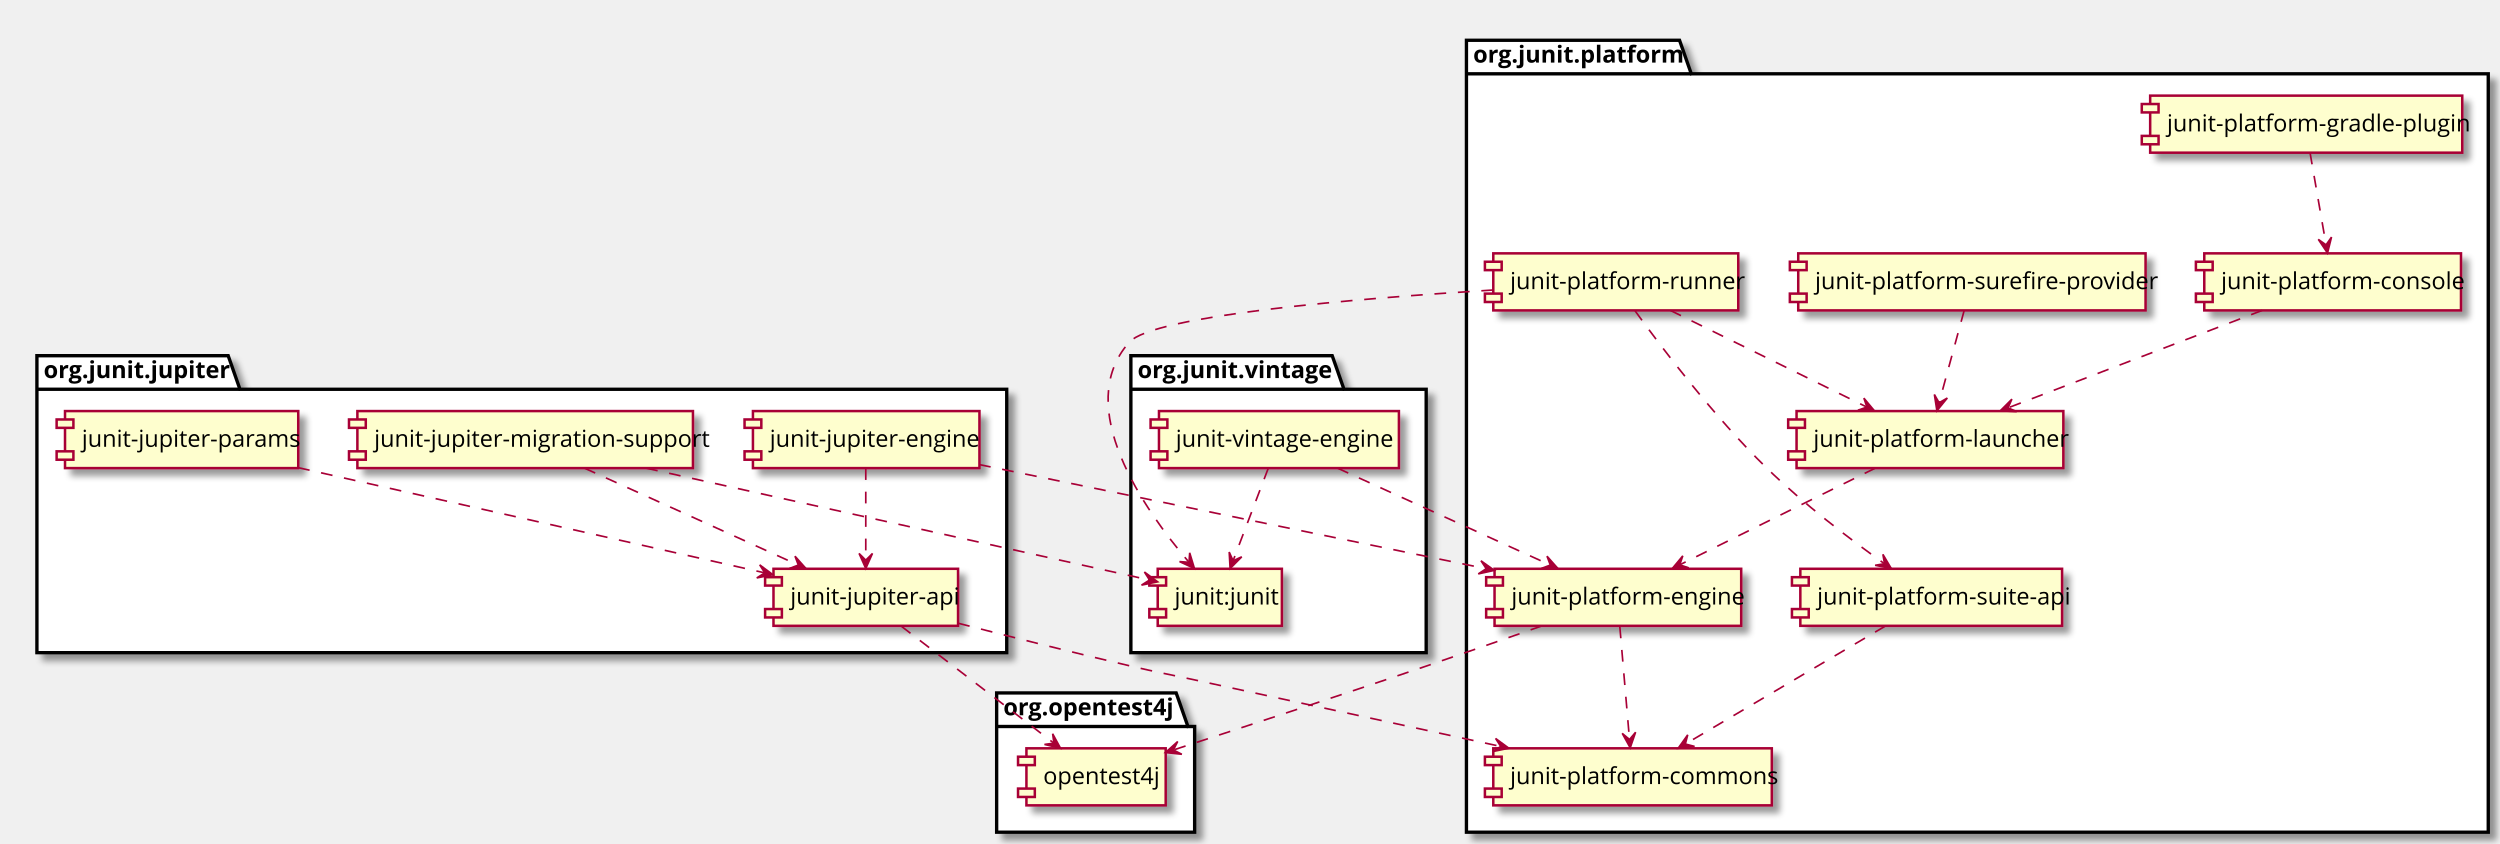
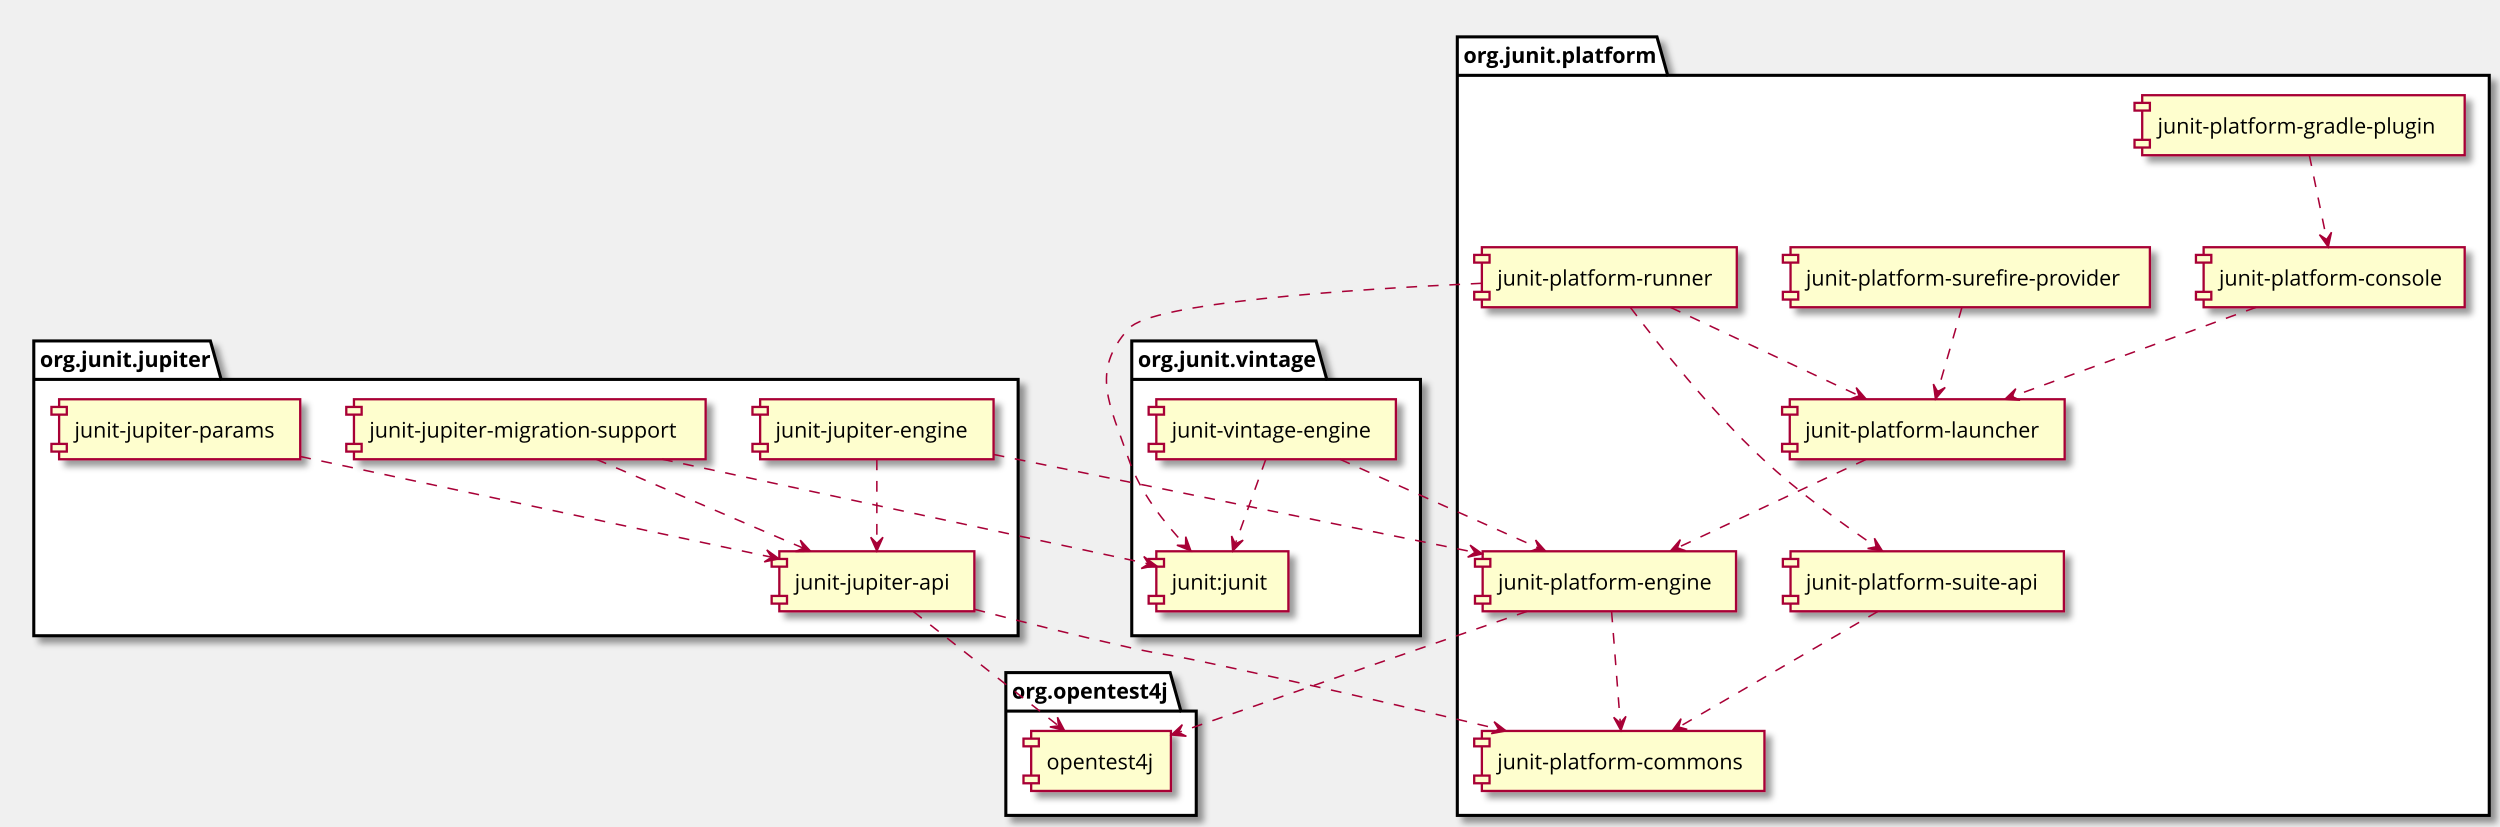
- <svg xmlns="http://www.w3.org/2000/svg" contentScriptType="application/ecmascript" contentStyleType="text/css" height="503px" preserveAspectRatio="none" style="width:1490px;height:503px;" version="1.1" viewBox="0 0 1490 503" width="1490px" zoomAndPan="magnify">
+ <svg xmlns="http://www.w3.org/2000/svg" contentScriptType="application/ecmascript" contentStyleType="text/css" height="538px" preserveAspectRatio="none" style="width:1628px;height:538px;" version="1.1" viewBox="0 0 1628 538" width="1628px" zoomAndPan="magnify">
  <defs>
-     <filter height="300%" id="f1khy1x" width="300%" x="-1" y="-1">
+     <filter height="300%" id="fbg31ui" width="300%" x="-1" y="-1">
      <feGaussianBlur result="blurOut" stdDeviation="2.0" />
      <feColorMatrix in="blurOut" result="blurOut2" type="matrix" values="0 0 0 0 0 0 0 0 0 0 0 0 0 0 0 0 0 0 .4 0" />
      <feOffset dx="4.0" dy="4.0" in="blurOut2" result="blurOut3" />
      <feBlend in="SourceGraphic" in2="blurOut3" mode="normal" />
    </filter>
  </defs>
  <g>
-     <polygon fill="#FFFFFF" filter="url(#f1khy1x)" points="22,212,136,212,143,231.992,600,231.992,600,389,22,389,22,212" style="stroke: #000000; stroke-width: 2.0;" />
-     <line style="stroke: #000000; stroke-width: 2.0;" x1="22" x2="143" y1="231.992" y2="231.992" />
-     <text fill="#000000" font-family="Open Sans" font-size="14" font-weight="bold" lengthAdjust="spacingAndGlyphs" textLength="108" x="26" y="225.313">org.junit.jupiter</text>
-     <polygon fill="#FFFFFF" filter="url(#f1khy1x)" points="674,212,794,212,801,231.992,850,231.992,850,389,674,389,674,212" style="stroke: #000000; stroke-width: 2.0;" />
-     <line style="stroke: #000000; stroke-width: 2.0;" x1="674" x2="801" y1="231.992" y2="231.992" />
-     <text fill="#000000" font-family="Open Sans" font-size="14" font-weight="bold" lengthAdjust="spacingAndGlyphs" textLength="114" x="678" y="225.313">org.junit.vintage</text>
-     <polygon fill="#FFFFFF" filter="url(#f1khy1x)" points="874,24,1001,24,1008,43.992,1483,43.992,1483,496,874,496,874,24" style="stroke: #000000; stroke-width: 2.0;" />
-     <line style="stroke: #000000; stroke-width: 2.0;" x1="874" x2="1008" y1="43.992" y2="43.992" />
-     <text fill="#000000" font-family="Open Sans" font-size="14" font-weight="bold" lengthAdjust="spacingAndGlyphs" textLength="121" x="878" y="37.313">org.junit.platform</text>
-     <polygon fill="#FFFFFF" filter="url(#f1khy1x)" points="594,413,701,413,708,432.992,712,432.992,712,496,594,496,594,413" style="stroke: #000000; stroke-width: 2.0;" />
-     <line style="stroke: #000000; stroke-width: 2.0;" x1="594" x2="708" y1="432.992" y2="432.992" />
-     <text fill="#000000" font-family="Open Sans" font-size="14" font-weight="bold" lengthAdjust="spacingAndGlyphs" textLength="101" x="598" y="426.313">org.opentest4j</text>
-     <rect fill="#FEFECE" filter="url(#f1khy1x)" height="33.992" style="stroke: #A80036; stroke-width: 1.5;" width="110" x="461" y="339" />
-     <rect fill="#FEFECE" height="5" style="stroke: #A80036; stroke-width: 1.5;" width="10" x="456" y="344" />
-     <rect fill="#FEFECE" height="5" style="stroke: #A80036; stroke-width: 1.5;" width="10" x="456" y="362.992" />
-     <text fill="#000000" font-family="Open Sans" font-size="14" lengthAdjust="spacingAndGlyphs" textLength="90" x="471" y="360.313">junit-jupiter-api</text>
-     <rect fill="#FEFECE" filter="url(#f1khy1x)" height="33.992" style="stroke: #A80036; stroke-width: 1.5;" width="135" x="448.75" y="245" />
-     <rect fill="#FEFECE" height="5" style="stroke: #A80036; stroke-width: 1.5;" width="10" x="443.75" y="250" />
-     <rect fill="#FEFECE" height="5" style="stroke: #A80036; stroke-width: 1.5;" width="10" x="443.75" y="268.992" />
-     <text fill="#000000" font-family="Open Sans" font-size="14" lengthAdjust="spacingAndGlyphs" textLength="115" x="458.75" y="266.313">junit-jupiter-engine</text>
-     <rect fill="#FEFECE" filter="url(#f1khy1x)" height="33.992" style="stroke: #A80036; stroke-width: 1.5;" width="139" x="38.75" y="245" />
-     <rect fill="#FEFECE" height="5" style="stroke: #A80036; stroke-width: 1.5;" width="10" x="33.75" y="250" />
-     <rect fill="#FEFECE" height="5" style="stroke: #A80036; stroke-width: 1.5;" width="10" x="33.75" y="268.992" />
-     <text fill="#000000" font-family="Open Sans" font-size="14" lengthAdjust="spacingAndGlyphs" textLength="119" x="48.75" y="266.313">junit-jupiter-params</text>
-     <rect fill="#FEFECE" filter="url(#f1khy1x)" height="33.992" style="stroke: #A80036; stroke-width: 1.5;" width="200" x="213" y="245" />
-     <rect fill="#FEFECE" height="5" style="stroke: #A80036; stroke-width: 1.5;" width="10" x="208" y="250" />
-     <rect fill="#FEFECE" height="5" style="stroke: #A80036; stroke-width: 1.5;" width="10" x="208" y="268.992" />
-     <text fill="#000000" font-family="Open Sans" font-size="14" lengthAdjust="spacingAndGlyphs" textLength="180" x="223" y="266.313">junit-jupiter-migration-support</text>
-     <rect fill="#FEFECE" filter="url(#f1khy1x)" height="33.992" style="stroke: #A80036; stroke-width: 1.5;" width="143" x="690.75" y="245" />
-     <rect fill="#FEFECE" height="5" style="stroke: #A80036; stroke-width: 1.5;" width="10" x="685.75" y="250" />
-     <rect fill="#FEFECE" height="5" style="stroke: #A80036; stroke-width: 1.5;" width="10" x="685.75" y="268.992" />
-     <text fill="#000000" font-family="Open Sans" font-size="14" lengthAdjust="spacingAndGlyphs" textLength="123" x="700.75" y="266.313">junit-vintage-engine</text>
-     <rect fill="#FEFECE" filter="url(#f1khy1x)" height="33.992" style="stroke: #A80036; stroke-width: 1.5;" width="74" x="690" y="339" />
-     <rect fill="#FEFECE" height="5" style="stroke: #A80036; stroke-width: 1.5;" width="10" x="685" y="344" />
-     <rect fill="#FEFECE" height="5" style="stroke: #A80036; stroke-width: 1.5;" width="10" x="685" y="362.992" />
-     <text fill="#000000" font-family="Open Sans" font-size="14" lengthAdjust="spacingAndGlyphs" textLength="54" x="700" y="360.313">junit:junit</text>
-     <rect fill="#FEFECE" filter="url(#f1khy1x)" height="33.992" style="stroke: #A80036; stroke-width: 1.5;" width="166" x="890" y="446" />
-     <rect fill="#FEFECE" height="5" style="stroke: #A80036; stroke-width: 1.5;" width="10" x="885" y="451" />
-     <rect fill="#FEFECE" height="5" style="stroke: #A80036; stroke-width: 1.5;" width="10" x="885" y="469.992" />
-     <text fill="#000000" font-family="Open Sans" font-size="14" lengthAdjust="spacingAndGlyphs" textLength="146" x="900" y="467.313">junit-platform-commons</text>
-     <rect fill="#FEFECE" filter="url(#f1khy1x)" height="33.992" style="stroke: #A80036; stroke-width: 1.5;" width="153" x="1313.75" y="151" />
-     <rect fill="#FEFECE" height="5" style="stroke: #A80036; stroke-width: 1.5;" width="10" x="1308.75" y="156" />
-     <rect fill="#FEFECE" height="5" style="stroke: #A80036; stroke-width: 1.5;" width="10" x="1308.75" y="174.992" />
-     <text fill="#000000" font-family="Open Sans" font-size="14" lengthAdjust="spacingAndGlyphs" textLength="133" x="1323.75" y="172.313">junit-platform-console</text>
-     <rect fill="#FEFECE" filter="url(#f1khy1x)" height="33.992" style="stroke: #A80036; stroke-width: 1.5;" width="147" x="890.75" y="339" />
-     <rect fill="#FEFECE" height="5" style="stroke: #A80036; stroke-width: 1.5;" width="10" x="885.75" y="344" />
-     <rect fill="#FEFECE" height="5" style="stroke: #A80036; stroke-width: 1.5;" width="10" x="885.75" y="362.992" />
-     <text fill="#000000" font-family="Open Sans" font-size="14" lengthAdjust="spacingAndGlyphs" textLength="127" x="900.75" y="360.313">junit-platform-engine</text>
-     <rect fill="#FEFECE" filter="url(#f1khy1x)" height="33.992" style="stroke: #A80036; stroke-width: 1.5;" width="186" x="1281.5" y="57" />
-     <rect fill="#FEFECE" height="5" style="stroke: #A80036; stroke-width: 1.5;" width="10" x="1276.5" y="62" />
-     <rect fill="#FEFECE" height="5" style="stroke: #A80036; stroke-width: 1.5;" width="10" x="1276.5" y="80.992" />
-     <text fill="#000000" font-family="Open Sans" font-size="14" lengthAdjust="spacingAndGlyphs" textLength="166" x="1291.5" y="78.313">junit-platform-gradle-plugin</text>
-     <rect fill="#FEFECE" filter="url(#f1khy1x)" height="33.992" style="stroke: #A80036; stroke-width: 1.5;" width="159" x="1070.75" y="245" />
-     <rect fill="#FEFECE" height="5" style="stroke: #A80036; stroke-width: 1.5;" width="10" x="1065.75" y="250" />
-     <rect fill="#FEFECE" height="5" style="stroke: #A80036; stroke-width: 1.5;" width="10" x="1065.75" y="268.992" />
-     <text fill="#000000" font-family="Open Sans" font-size="14" lengthAdjust="spacingAndGlyphs" textLength="139" x="1080.75" y="266.313">junit-platform-launcher</text>
-     <rect fill="#FEFECE" filter="url(#f1khy1x)" height="33.992" style="stroke: #A80036; stroke-width: 1.5;" width="146" x="890" y="151" />
-     <rect fill="#FEFECE" height="5" style="stroke: #A80036; stroke-width: 1.5;" width="10" x="885" y="156" />
-     <rect fill="#FEFECE" height="5" style="stroke: #A80036; stroke-width: 1.5;" width="10" x="885" y="174.992" />
-     <text fill="#000000" font-family="Open Sans" font-size="14" lengthAdjust="spacingAndGlyphs" textLength="126" x="900" y="172.313">junit-platform-runner</text>
-     <rect fill="#FEFECE" filter="url(#f1khy1x)" height="33.992" style="stroke: #A80036; stroke-width: 1.5;" width="156" x="1073" y="339" />
-     <rect fill="#FEFECE" height="5" style="stroke: #A80036; stroke-width: 1.5;" width="10" x="1068" y="344" />
-     <rect fill="#FEFECE" height="5" style="stroke: #A80036; stroke-width: 1.5;" width="10" x="1068" y="362.992" />
-     <text fill="#000000" font-family="Open Sans" font-size="14" lengthAdjust="spacingAndGlyphs" textLength="136" x="1083" y="360.313">junit-platform-suite-api</text>
-     <rect fill="#FEFECE" filter="url(#f1khy1x)" height="33.992" style="stroke: #A80036; stroke-width: 1.5;" width="207" x="1071.75" y="151" />
-     <rect fill="#FEFECE" height="5" style="stroke: #A80036; stroke-width: 1.5;" width="10" x="1066.75" y="156" />
-     <rect fill="#FEFECE" height="5" style="stroke: #A80036; stroke-width: 1.5;" width="10" x="1066.75" y="174.992" />
-     <text fill="#000000" font-family="Open Sans" font-size="14" lengthAdjust="spacingAndGlyphs" textLength="187" x="1081.75" y="172.313">junit-platform-surefire-provider</text>
-     <rect fill="#FEFECE" filter="url(#f1khy1x)" height="33.992" style="stroke: #A80036; stroke-width: 1.5;" width="83" x="611.75" y="446" />
-     <rect fill="#FEFECE" height="5" style="stroke: #A80036; stroke-width: 1.5;" width="10" x="606.75" y="451" />
-     <rect fill="#FEFECE" height="5" style="stroke: #A80036; stroke-width: 1.5;" width="10" x="606.75" y="469.992" />
-     <text fill="#000000" font-family="Open Sans" font-size="14" lengthAdjust="spacingAndGlyphs" textLength="63" x="621.75" y="467.313">opentest4j</text>
-     <path d="M537.106,373.176 C561.615,391.96 602,422.913 628.043,442.872 " fill="none" style="stroke: #A80036; stroke-width: 1.0; stroke-dasharray: 7.0,7.0;" />
-     <polygon fill="#A80036" points="632.095,445.978,627.385,437.328,628.126,442.936,622.518,443.678,632.095,445.978" style="stroke: #A80036; stroke-width: 1.0;" />
-     <path d="M571.091,371.451 C601.396,379.273 639.703,388.953 674,397 C690.38,400.843 694.558,401.434 711,405 C772.589,418.358 842.31,433.529 894.338,444.859 " fill="none" style="stroke: #A80036; stroke-width: 1.0; stroke-dasharray: 7.0,7.0;" />
-     <polygon fill="#A80036" points="899.317,445.943,891.375,440.119,894.432,444.879,889.672,447.936,899.317,445.943" style="stroke: #A80036; stroke-width: 1.0;" />
-     <path d="M583.555,276.873 C664.562,293.508 800.09,321.34 885.623,338.905 " fill="none" style="stroke: #A80036; stroke-width: 1.0; stroke-dasharray: 7.0,7.0;" />
-     <polygon fill="#A80036" points="890.674,339.942,882.663,334.213,885.776,338.936,881.053,342.05,890.674,339.942" style="stroke: #A80036; stroke-width: 1.0;" />
-     <path d="M516,279.025 C516,294.104 516,316.793 516,333.451 " fill="none" style="stroke: #A80036; stroke-width: 1.0; stroke-dasharray: 7.0,7.0;" />
-     <polygon fill="#A80036" points="516,338.85,520,329.85,516,333.85,512,329.85,516,338.85" style="stroke: #A80036; stroke-width: 1.0;" />
-     <path d="M177.674,278.711 C255.799,296.327 381.24,324.613 455.437,341.344 " fill="none" style="stroke: #A80036; stroke-width: 1.0; stroke-dasharray: 7.0,7.0;" />
-     <polygon fill="#A80036" points="460.689,342.528,452.79,336.646,455.812,341.428,451.029,344.45,460.689,342.528" style="stroke: #A80036; stroke-width: 1.0;" />
-     <path d="M348.36,279.025 C383.801,295.087 438.297,319.785 475.466,336.63 " fill="none" style="stroke: #A80036; stroke-width: 1.0; stroke-dasharray: 7.0,7.0;" />
-     <polygon fill="#A80036" points="480.364,338.85,473.816,331.493,475.809,336.787,470.515,338.78,480.364,338.85" style="stroke: #A80036; stroke-width: 1.0;" />
-     <path d="M385.113,279.025 C471.875,298.306 614.635,330.03 685.05,345.678 " fill="none" style="stroke: #A80036; stroke-width: 1.0; stroke-dasharray: 7.0,7.0;" />
-     <polygon fill="#A80036" points="689.993,346.776,682.076,340.917,685.112,345.69,680.339,348.727,689.993,346.776" style="stroke: #A80036; stroke-width: 1.0;" />
-     <path d="M1348.2,185.025 C1305.95,201.218 1240.81,226.189 1196.85,243.041 " fill="none" style="stroke: #A80036; stroke-width: 1.0; stroke-dasharray: 7.0,7.0;" />
-     <polygon fill="#A80036" points="1192.13,244.85,1201.966,245.345,1196.795,243.051,1199.089,237.88,1192.13,244.85" style="stroke: #A80036; stroke-width: 1.0;" />
-     <path d="M1376.79,91.025 C1379.43,106.235 1383.42,129.188 1386.33,145.885 " fill="none" style="stroke: #A80036; stroke-width: 1.0; stroke-dasharray: 7.0,7.0;" />
-     <polygon fill="#A80036" points="1387.19,150.85,1389.589,141.298,1386.333,145.924,1381.707,142.668,1387.19,150.85" style="stroke: #A80036; stroke-width: 1.0;" />
-     <path d="M1117.6,279.025 C1085.13,295.087 1035.2,319.785 1001.14,336.63 " fill="none" style="stroke: #A80036; stroke-width: 1.0; stroke-dasharray: 7.0,7.0;" />
-     <polygon fill="#A80036" points="996.652,338.85,1006.492,338.445,1001.134,336.633,1002.946,331.275,996.652,338.85" style="stroke: #A80036; stroke-width: 1.0;" />
-     <path d="M918.854,373.06 C897.938,380.443 872.735,389.261 850,397 C798.563,414.508 739.334,433.955 699.36,446.975 " fill="none" style="stroke: #A80036; stroke-width: 1.0; stroke-dasharray: 7.0,7.0;" />
-     <polygon fill="#A80036" points="694.583,448.53,704.379,449.546,699.337,446.982,701.902,441.94,694.583,448.53" style="stroke: #A80036; stroke-width: 1.0;" />
-     <path d="M965.406,373.406 C966.958,391.514 969.462,420.725 971.167,440.615 " fill="none" style="stroke: #A80036; stroke-width: 1.0; stroke-dasharray: 7.0,7.0;" />
-     <polygon fill="#A80036" points="971.604,445.709,974.821,436.4,971.177,440.727,966.85,437.084,971.604,445.709" style="stroke: #A80036; stroke-width: 1.0;" />
-     <path d="M995.573,185.025 C1028.22,201.087 1078.42,225.785 1112.66,242.63 " fill="none" style="stroke: #A80036; stroke-width: 1.0; stroke-dasharray: 7.0,7.0;" />
-     <polygon fill="#A80036" points="1117.17,244.85,1110.869,237.28,1112.686,242.637,1107.329,244.454,1117.17,244.85" style="stroke: #A80036; stroke-width: 1.0;" />
-     <path d="M974.485,185.254 C990.669,207.605 1021.72,248.523 1053,279 C1074.88,300.321 1102.62,321.357 1122.99,335.873 " fill="none" style="stroke: #A80036; stroke-width: 1.0; stroke-dasharray: 7.0,7.0;" />
-     <polygon fill="#A80036" points="1127.23,338.869,1122.212,330.395,1123.155,335.972,1117.577,336.915,1127.23,338.869" style="stroke: #A80036; stroke-width: 1.0;" />
-     <path d="M889.85,172.847 C808.685,177.88 687.193,187.991 673,204 C639.062,242.28 681.664,303.402 708.415,334.854 " fill="none" style="stroke: #A80036; stroke-width: 1.0; stroke-dasharray: 7.0,7.0;" />
-     <polygon fill="#A80036" points="711.913,338.906,709.059,329.48,708.645,335.121,703.004,334.708,711.913,338.906" style="stroke: #A80036; stroke-width: 1.0;" />
-     <path d="M1123.58,373.176 C1091.47,392.115 1038.4,423.423 1004.594,443.363 " fill="none" style="stroke: #A80036; stroke-width: 1.0; stroke-dasharray: 7.0,7.0;" />
-     <polygon fill="#A80036" points="1000.161,445.978,1009.945,444.851,1004.468,443.438,1005.881,437.96,1000.161,445.978" style="stroke: #A80036; stroke-width: 1.0;" />
-     <path d="M1170.65,185.025 C1166.51,200.235 1160.27,223.188 1155.74,239.885 " fill="none" style="stroke: #A80036; stroke-width: 1.0; stroke-dasharray: 7.0,7.0;" />
-     <polygon fill="#A80036" points="1154.39,244.85,1160.609,237.213,1155.7,240.025,1152.889,235.116,1154.39,244.85" style="stroke: #A80036; stroke-width: 1.0;" />
-     <path d="M797.186,279.025 C832.452,295.087 886.68,319.785 923.666,336.63 " fill="none" style="stroke: #A80036; stroke-width: 1.0; stroke-dasharray: 7.0,7.0;" />
-     <polygon fill="#A80036" points="928.54,338.85,922.008,331.479,923.99,336.777,918.692,338.759,928.54,338.85" style="stroke: #A80036; stroke-width: 1.0;" />
-     <path d="M755.903,279.025 C750.117,294.235 741.385,317.188 735.033,333.885 " fill="none" style="stroke: #A80036; stroke-width: 1.0; stroke-dasharray: 7.0,7.0;" />
-     <polygon fill="#A80036" points="733.144,338.85,740.083,331.861,734.922,334.177,732.606,329.016,733.144,338.85" style="stroke: #A80036; stroke-width: 1.0;" />
+     <polygon fill="#FFFFFF" filter="url(#fbg31ui)" points="22,222,137,222,144,247.065,663,247.065,663,414,22,414,22,222" style="stroke: #000000; stroke-width: 2.0;" />
+     <line style="stroke: #000000; stroke-width: 2.0;" x1="22" x2="144" y1="247.065" y2="247.065" />
+     <text fill="#000000" font-family="Open Sans" font-size="14" font-weight="bold" lengthAdjust="spacingAndGlyphs" textLength="109" x="26" y="238.964">org.junit.jupiter</text>
+     <polygon fill="#FFFFFF" filter="url(#fbg31ui)" points="737,222,857,222,864,247.065,925,247.065,925,414,737,414,737,222" style="stroke: #000000; stroke-width: 2.0;" />
+     <line style="stroke: #000000; stroke-width: 2.0;" x1="737" x2="864" y1="247.065" y2="247.065" />
+     <text fill="#000000" font-family="Open Sans" font-size="14" font-weight="bold" lengthAdjust="spacingAndGlyphs" textLength="114" x="741" y="238.964">org.junit.vintage</text>
+     <polygon fill="#FFFFFF" filter="url(#fbg31ui)" points="949,24,1079,24,1086,49.065,1621,49.065,1621,531,949,531,949,24" style="stroke: #000000; stroke-width: 2.0;" />
+     <line style="stroke: #000000; stroke-width: 2.0;" x1="949" x2="1086" y1="49.065" y2="49.065" />
+     <text fill="#000000" font-family="Open Sans" font-size="14" font-weight="bold" lengthAdjust="spacingAndGlyphs" textLength="124" x="953" y="40.964">org.junit.platform</text>
+     <polygon fill="#FFFFFF" filter="url(#fbg31ui)" points="655,438,762,438,769,463.065,779,463.065,779,531,655,531,655,438" style="stroke: #000000; stroke-width: 2.0;" />
+     <line style="stroke: #000000; stroke-width: 2.0;" x1="655" x2="769" y1="463.065" y2="463.065" />
+     <text fill="#000000" font-family="Open Sans" font-size="14" font-weight="bold" lengthAdjust="spacingAndGlyphs" textLength="101" x="659" y="454.964">org.opentest4j</text>
+     <rect fill="#FEFECE" filter="url(#fbg31ui)" height="39.065" style="stroke: #A80036; stroke-width: 1.5;" width="127" x="507.5" y="359" />
+     <rect fill="#FEFECE" height="5" style="stroke: #A80036; stroke-width: 1.5;" width="10" x="502.5" y="364" />
+     <rect fill="#FEFECE" height="5" style="stroke: #A80036; stroke-width: 1.5;" width="10" x="502.5" y="388.065" />
+     <text fill="#000000" font-family="Open Sans" font-size="14" lengthAdjust="spacingAndGlyphs" textLength="107" x="517.5" y="383.964">junit-jupiter-api</text>
+     <rect fill="#FEFECE" filter="url(#fbg31ui)" height="39.065" style="stroke: #A80036; stroke-width: 1.5;" width="152" x="495" y="260" />
+     <rect fill="#FEFECE" height="5" style="stroke: #A80036; stroke-width: 1.5;" width="10" x="490" y="265" />
+     <rect fill="#FEFECE" height="5" style="stroke: #A80036; stroke-width: 1.5;" width="10" x="490" y="289.065" />
+     <text fill="#000000" font-family="Open Sans" font-size="14" lengthAdjust="spacingAndGlyphs" textLength="132" x="505" y="284.964">junit-jupiter-engine</text>
+     <rect fill="#FEFECE" filter="url(#fbg31ui)" height="39.065" style="stroke: #A80036; stroke-width: 1.5;" width="157" x="38.5" y="260" />
+     <rect fill="#FEFECE" height="5" style="stroke: #A80036; stroke-width: 1.5;" width="10" x="33.5" y="265" />
+     <rect fill="#FEFECE" height="5" style="stroke: #A80036; stroke-width: 1.5;" width="10" x="33.5" y="289.065" />
+     <text fill="#000000" font-family="Open Sans" font-size="14" lengthAdjust="spacingAndGlyphs" textLength="137" x="48.5" y="284.964">junit-jupiter-params</text>
+     <rect fill="#FEFECE" filter="url(#fbg31ui)" height="39.065" style="stroke: #A80036; stroke-width: 1.5;" width="229" x="230.5" y="260" />
+     <rect fill="#FEFECE" height="5" style="stroke: #A80036; stroke-width: 1.5;" width="10" x="225.5" y="265" />
+     <rect fill="#FEFECE" height="5" style="stroke: #A80036; stroke-width: 1.5;" width="10" x="225.5" y="289.065" />
+     <text fill="#000000" font-family="Open Sans" font-size="14" lengthAdjust="spacingAndGlyphs" textLength="209" x="240.5" y="284.964">junit-jupiter-migration-support</text>
+     <rect fill="#FEFECE" filter="url(#fbg31ui)" height="39.065" style="stroke: #A80036; stroke-width: 1.5;" width="156" x="753" y="260" />
+     <rect fill="#FEFECE" height="5" style="stroke: #A80036; stroke-width: 1.5;" width="10" x="748" y="265" />
+     <rect fill="#FEFECE" height="5" style="stroke: #A80036; stroke-width: 1.5;" width="10" x="748" y="289.065" />
+     <text fill="#000000" font-family="Open Sans" font-size="14" lengthAdjust="spacingAndGlyphs" textLength="136" x="763" y="284.964">junit-vintage-engine</text>
+     <rect fill="#FEFECE" filter="url(#fbg31ui)" height="39.065" style="stroke: #A80036; stroke-width: 1.5;" width="86" x="753" y="359" />
+     <rect fill="#FEFECE" height="5" style="stroke: #A80036; stroke-width: 1.5;" width="10" x="748" y="364" />
+     <rect fill="#FEFECE" height="5" style="stroke: #A80036; stroke-width: 1.5;" width="10" x="748" y="388.065" />
+     <text fill="#000000" font-family="Open Sans" font-size="14" lengthAdjust="spacingAndGlyphs" textLength="66" x="763" y="383.964">junit:junit</text>
+     <rect fill="#FEFECE" filter="url(#fbg31ui)" height="39.065" style="stroke: #A80036; stroke-width: 1.5;" width="184" x="965" y="476" />
+     <rect fill="#FEFECE" height="5" style="stroke: #A80036; stroke-width: 1.5;" width="10" x="960" y="481" />
+     <rect fill="#FEFECE" height="5" style="stroke: #A80036; stroke-width: 1.5;" width="10" x="960" y="505.065" />
+     <text fill="#000000" font-family="Open Sans" font-size="14" lengthAdjust="spacingAndGlyphs" textLength="164" x="975" y="500.964">junit-platform-commons</text>
+     <rect fill="#FEFECE" filter="url(#fbg31ui)" height="39.065" style="stroke: #A80036; stroke-width: 1.5;" width="170" x="1435" y="161" />
+     <rect fill="#FEFECE" height="5" style="stroke: #A80036; stroke-width: 1.5;" width="10" x="1430" y="166" />
+     <rect fill="#FEFECE" height="5" style="stroke: #A80036; stroke-width: 1.5;" width="10" x="1430" y="190.065" />
+     <text fill="#000000" font-family="Open Sans" font-size="14" lengthAdjust="spacingAndGlyphs" textLength="150" x="1445" y="185.964">junit-platform-console</text>
+     <rect fill="#FEFECE" filter="url(#fbg31ui)" height="39.065" style="stroke: #A80036; stroke-width: 1.5;" width="165" x="965.5" y="359" />
+     <rect fill="#FEFECE" height="5" style="stroke: #A80036; stroke-width: 1.5;" width="10" x="960.5" y="364" />
+     <rect fill="#FEFECE" height="5" style="stroke: #A80036; stroke-width: 1.5;" width="10" x="960.5" y="388.065" />
+     <text fill="#000000" font-family="Open Sans" font-size="14" lengthAdjust="spacingAndGlyphs" textLength="145" x="975.5" y="383.964">junit-platform-engine</text>
+     <rect fill="#FEFECE" filter="url(#fbg31ui)" height="39.065" style="stroke: #A80036; stroke-width: 1.5;" width="210" x="1395" y="62" />
+     <rect fill="#FEFECE" height="5" style="stroke: #A80036; stroke-width: 1.5;" width="10" x="1390" y="67" />
+     <rect fill="#FEFECE" height="5" style="stroke: #A80036; stroke-width: 1.5;" width="10" x="1390" y="91.065" />
+     <text fill="#000000" font-family="Open Sans" font-size="14" lengthAdjust="spacingAndGlyphs" textLength="190" x="1405" y="86.964">junit-platform-gradle-plugin</text>
+     <rect fill="#FEFECE" filter="url(#fbg31ui)" height="39.065" style="stroke: #A80036; stroke-width: 1.5;" width="179" x="1165.5" y="260" />
+     <rect fill="#FEFECE" height="5" style="stroke: #A80036; stroke-width: 1.5;" width="10" x="1160.5" y="265" />
+     <rect fill="#FEFECE" height="5" style="stroke: #A80036; stroke-width: 1.5;" width="10" x="1160.5" y="289.065" />
+     <text fill="#000000" font-family="Open Sans" font-size="14" lengthAdjust="spacingAndGlyphs" textLength="159" x="1175.5" y="284.964">junit-platform-launcher</text>
+     <rect fill="#FEFECE" filter="url(#fbg31ui)" height="39.065" style="stroke: #A80036; stroke-width: 1.5;" width="166" x="965" y="161" />
+     <rect fill="#FEFECE" height="5" style="stroke: #A80036; stroke-width: 1.5;" width="10" x="960" y="166" />
+     <rect fill="#FEFECE" height="5" style="stroke: #A80036; stroke-width: 1.5;" width="10" x="960" y="190.065" />
+     <text fill="#000000" font-family="Open Sans" font-size="14" lengthAdjust="spacingAndGlyphs" textLength="146" x="975" y="185.964">junit-platform-runner</text>
+     <rect fill="#FEFECE" filter="url(#fbg31ui)" height="39.065" style="stroke: #A80036; stroke-width: 1.5;" width="178" x="1166" y="359" />
+     <rect fill="#FEFECE" height="5" style="stroke: #A80036; stroke-width: 1.5;" width="10" x="1161" y="364" />
+     <rect fill="#FEFECE" height="5" style="stroke: #A80036; stroke-width: 1.5;" width="10" x="1161" y="388.065" />
+     <text fill="#000000" font-family="Open Sans" font-size="14" lengthAdjust="spacingAndGlyphs" textLength="158" x="1176" y="383.964">junit-platform-suite-api</text>
+     <rect fill="#FEFECE" filter="url(#fbg31ui)" height="39.065" style="stroke: #A80036; stroke-width: 1.5;" width="234" x="1166" y="161" />
+     <rect fill="#FEFECE" height="5" style="stroke: #A80036; stroke-width: 1.5;" width="10" x="1161" y="166" />
+     <rect fill="#FEFECE" height="5" style="stroke: #A80036; stroke-width: 1.5;" width="10" x="1161" y="190.065" />
+     <text fill="#000000" font-family="Open Sans" font-size="14" lengthAdjust="spacingAndGlyphs" textLength="214" x="1176" y="185.964">junit-platform-surefire-provider</text>
+     <rect fill="#FEFECE" filter="url(#fbg31ui)" height="39.065" style="stroke: #A80036; stroke-width: 1.5;" width="91" x="671.5" y="476" />
+     <rect fill="#FEFECE" height="5" style="stroke: #A80036; stroke-width: 1.5;" width="10" x="666.5" y="481" />
+     <rect fill="#FEFECE" height="5" style="stroke: #A80036; stroke-width: 1.5;" width="10" x="666.5" y="505.065" />
+     <text fill="#000000" font-family="Open Sans" font-size="14" lengthAdjust="spacingAndGlyphs" textLength="71" x="681.5" y="500.964">opentest4j</text>
+     <path d="M594.782,398.233 C620.553,418.532 661.642,450.896 688.965,472.418 " fill="none" style="stroke: #A80036; stroke-width: 1.0; stroke-dasharray: 7.0,7.0;" />
+     <polygon fill="#A80036" points="693.228,475.775,688.634,467.064,689.3,472.681,683.683,473.348,693.228,475.775" style="stroke: #A80036; stroke-width: 1.0;" />
+     <path d="M634.627,396.782 C665.435,404.895 703.028,414.424 737,422 C755.547,426.136 760.408,426.074 779,430 C845.468,444.035 920.483,461.538 975.823,474.769 " fill="none" style="stroke: #A80036; stroke-width: 1.0; stroke-dasharray: 7.0,7.0;" />
+     <polygon fill="#A80036" points="980.779,475.955,972.958,469.969,975.916,474.791,971.095,477.749,980.779,475.955" style="stroke: #A80036; stroke-width: 1.0;" />
+     <path d="M647.11,295.977 C732.427,313.327 870.544,341.414 960.317,359.669 " fill="none" style="stroke: #A80036; stroke-width: 1.0; stroke-dasharray: 7.0,7.0;" />
+     <polygon fill="#A80036" points="965.356,360.694,957.333,354.981,960.456,359.698,955.74,362.821,965.356,360.694" style="stroke: #A80036; stroke-width: 1.0;" />
+     <path d="M571,299.203 C571,314.769 571,337.021 571,353.827 " fill="none" style="stroke: #A80036; stroke-width: 1.0; stroke-dasharray: 7.0,7.0;" />
+     <polygon fill="#A80036" points="571,358.855,575,349.855,571,353.855,567,349.855,571,358.855" style="stroke: #A80036; stroke-width: 1.0;" />
+     <path d="M195.562,297.285 C281.984,315.75 419.52,345.135 501.953,362.748 " fill="none" style="stroke: #A80036; stroke-width: 1.0; stroke-dasharray: 7.0,7.0;" />
+     <polygon fill="#A80036" points="507.302,363.89,499.337,358.096,502.413,362.844,497.664,365.92,507.302,363.89" style="stroke: #A80036; stroke-width: 1.0;" />
+     <path d="M388.308,299.088 C426.858,315.634 483.162,339.8 523.057,356.923 " fill="none" style="stroke: #A80036; stroke-width: 1.0; stroke-dasharray: 7.0,7.0;" />
+     <polygon fill="#A80036" points="527.839,358.975,521.146,351.75,523.244,357.003,517.991,359.102,527.839,358.975" style="stroke: #A80036; stroke-width: 1.0;" />
+     <path d="M431.157,299.031 C525.037,319.222 671.91,350.811 747.482,367.065 " fill="none" style="stroke: #A80036; stroke-width: 1.0; stroke-dasharray: 7.0,7.0;" />
+     <polygon fill="#A80036" points="752.798,368.208,744.84,362.405,747.91,367.157,743.158,370.226,752.798,368.208" style="stroke: #A80036; stroke-width: 1.0;" />
+     <path d="M1469.22,200.088 C1423.74,216.735 1357.19,241.094 1310.36,258.235 " fill="none" style="stroke: #A80036; stroke-width: 1.0; stroke-dasharray: 7.0,7.0;" />
+     <polygon fill="#A80036" points="1305.61,259.975,1315.438,260.62,1310.302,258.248,1312.674,253.112,1305.61,259.975" style="stroke: #A80036; stroke-width: 1.0;" />
+     <path d="M1503.86,101.203 C1507.07,116.769 1511.65,139.021 1515.12,155.827 " fill="none" style="stroke: #A80036; stroke-width: 1.0; stroke-dasharray: 7.0,7.0;" />
+     <polygon fill="#A80036" points="1516.16,160.855,1518.261,151.233,1515.151,155.958,1510.426,152.848,1516.16,160.855" style="stroke: #A80036; stroke-width: 1.0;" />
+     <path d="M1215.09,299.203 C1180.01,315.641 1129.02,339.536 1092.6,356.599 " fill="none" style="stroke: #A80036; stroke-width: 1.0; stroke-dasharray: 7.0,7.0;" />
+     <polygon fill="#A80036" points="1087.79,358.855,1097.637,358.645,1092.315,356.728,1094.233,351.406,1087.79,358.855" style="stroke: #A80036; stroke-width: 1.0;" />
+     <path d="M994.451,398.105 C931.896,419.838 829.17,455.528 767.815,476.845 " fill="none" style="stroke: #A80036; stroke-width: 1.0; stroke-dasharray: 7.0,7.0;" />
+     <polygon fill="#A80036" points="762.74,478.608,772.554,479.435,767.463,476.968,769.93,471.878,762.74,478.608" style="stroke: #A80036; stroke-width: 1.0;" />
+     <path d="M1049.47,398.233 C1051.01,417.947 1053.44,449.042 1055.12,470.531 " fill="none" style="stroke: #A80036; stroke-width: 1.0; stroke-dasharray: 7.0,7.0;" />
+     <polygon fill="#A80036" points="1055.53,475.775,1058.816,466.491,1055.14,470.791,1050.84,467.115,1055.53,475.775" style="stroke: #A80036; stroke-width: 1.0;" />
+     <path d="M1087.91,200.203 C1122.99,216.641 1173.98,240.536 1210.4,257.599 " fill="none" style="stroke: #A80036; stroke-width: 1.0; stroke-dasharray: 7.0,7.0;" />
+     <polygon fill="#A80036" points="1215.21,259.855,1208.767,252.406,1210.685,257.728,1205.363,259.645,1215.21,259.855" style="stroke: #A80036; stroke-width: 1.0;" />
+     <path d="M1061.7,200.172 C1079.94,224.38 1113.87,267.253 1148,299 C1170.93,320.333 1199.68,341.144 1221.6,355.973 " fill="none" style="stroke: #A80036; stroke-width: 1.0; stroke-dasharray: 7.0,7.0;" />
+     <polygon fill="#A80036" points="1225.89,358.857,1220.647,350.52,1221.739,356.07,1216.188,357.162,1225.89,358.857" style="stroke: #A80036; stroke-width: 1.0;" />
+     <path d="M964.773,184.482 C877.282,188.494 750.181,197.161 735,214 C709.704,242.058 722.748,263.264 735,299 C742.317,320.341 758.065,340.354 771.726,354.831 " fill="none" style="stroke: #A80036; stroke-width: 1.0; stroke-dasharray: 7.0,7.0;" />
+     <polygon fill="#A80036" points="775.516,358.765,772.154,349.508,772.048,355.164,766.392,355.057,775.516,358.765" style="stroke: #A80036; stroke-width: 1.0;" />
+     <path d="M1222.75,398.233 C1187.26,418.843 1130.36,451.893 1093.33,473.402 " fill="none" style="stroke: #A80036; stroke-width: 1.0; stroke-dasharray: 7.0,7.0;" />
+     <polygon fill="#A80036" points="1088.91,475.966,1098.704,474.924,1093.238,473.463,1094.699,467.998,1088.91,475.966" style="stroke: #A80036; stroke-width: 1.0;" />
+     <path d="M1277.6,200.203 C1273.11,215.769 1266.68,238.021 1261.83,254.827 " fill="none" style="stroke: #A80036; stroke-width: 1.0; stroke-dasharray: 7.0,7.0;" />
+     <polygon fill="#A80036" points="1260.38,259.855,1266.719,252.318,1261.767,255.051,1259.033,250.099,1260.38,259.855" style="stroke: #A80036; stroke-width: 1.0;" />
+     <path d="M872.583,299.088 C909.598,315.634 963.66,339.8 1001.966,356.923 " fill="none" style="stroke: #A80036; stroke-width: 1.0; stroke-dasharray: 7.0,7.0;" />
+     <polygon fill="#A80036" points="1006.56,358.975,999.976,351.651,1001.995,356.935,996.711,358.954,1006.56,358.975" style="stroke: #A80036; stroke-width: 1.0;" />
+     <path d="M824.252,299.203 C818.635,314.769 810.606,337.021 804.542,353.827 " fill="none" style="stroke: #A80036; stroke-width: 1.0; stroke-dasharray: 7.0,7.0;" />
+     <polygon fill="#A80036" points="802.728,358.855,809.545,351.747,804.425,354.152,802.02,349.032,802.728,358.855" style="stroke: #A80036; stroke-width: 1.0;" />
  </g>
</svg>
